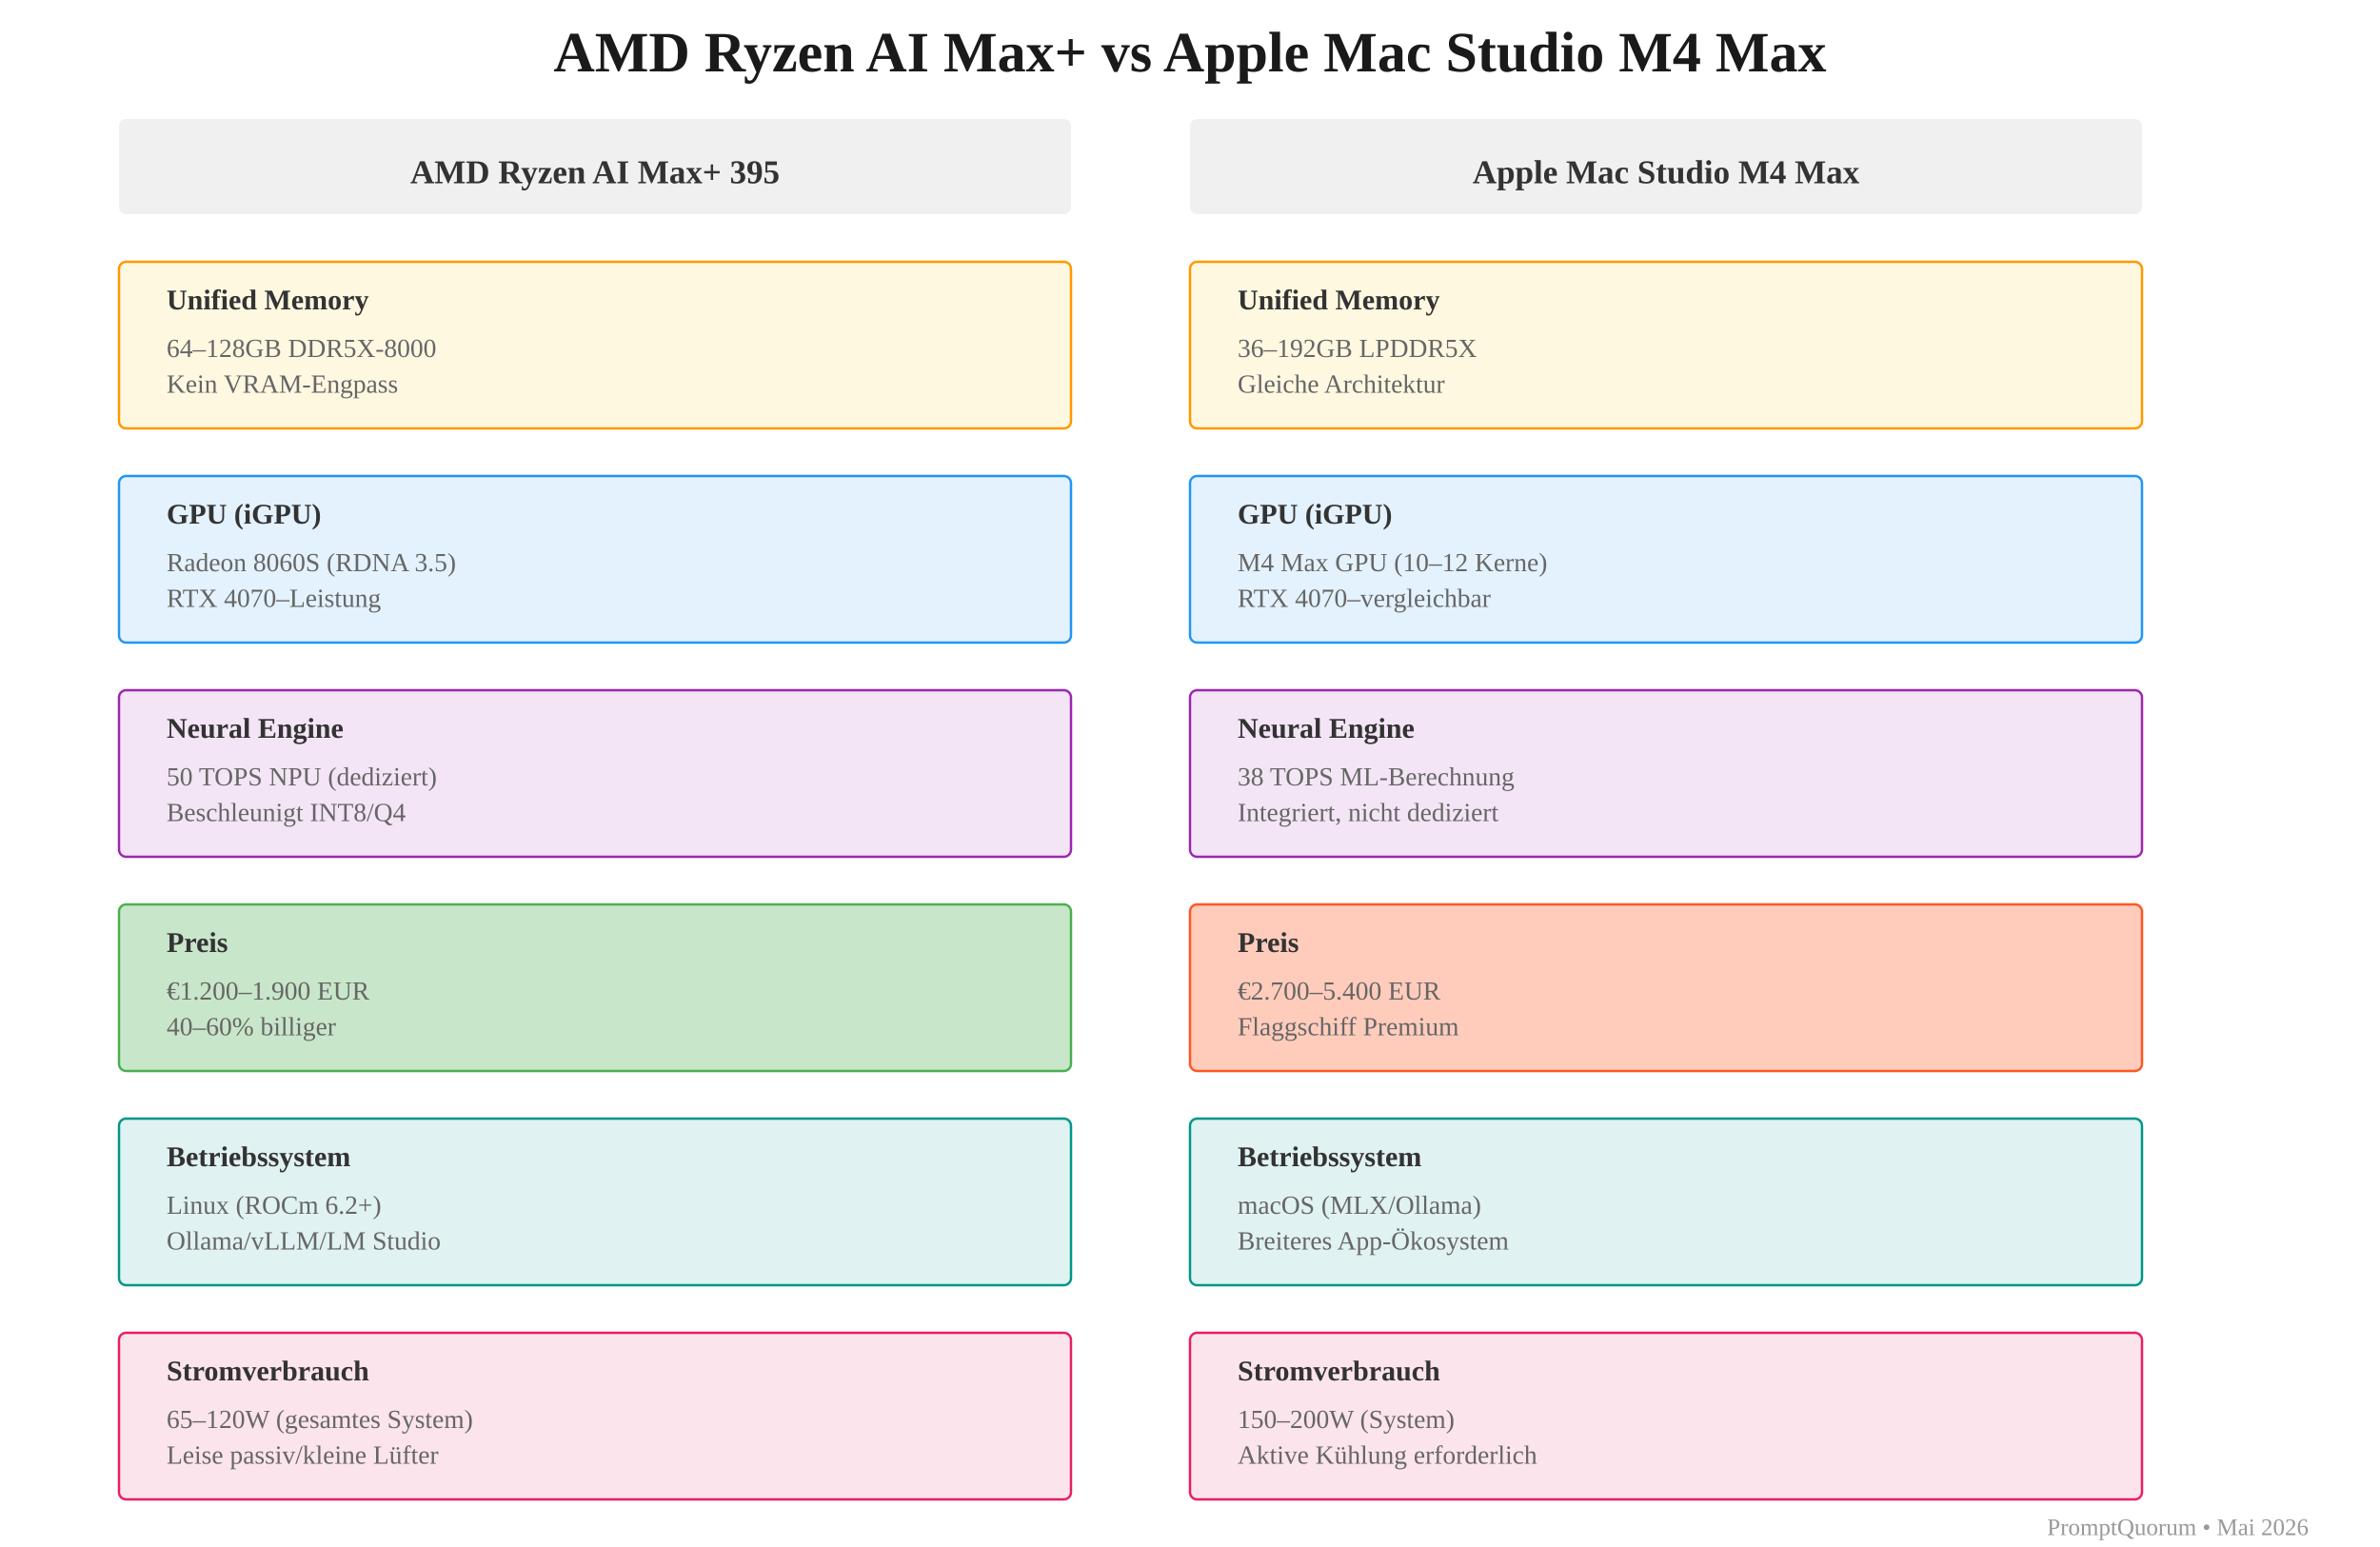
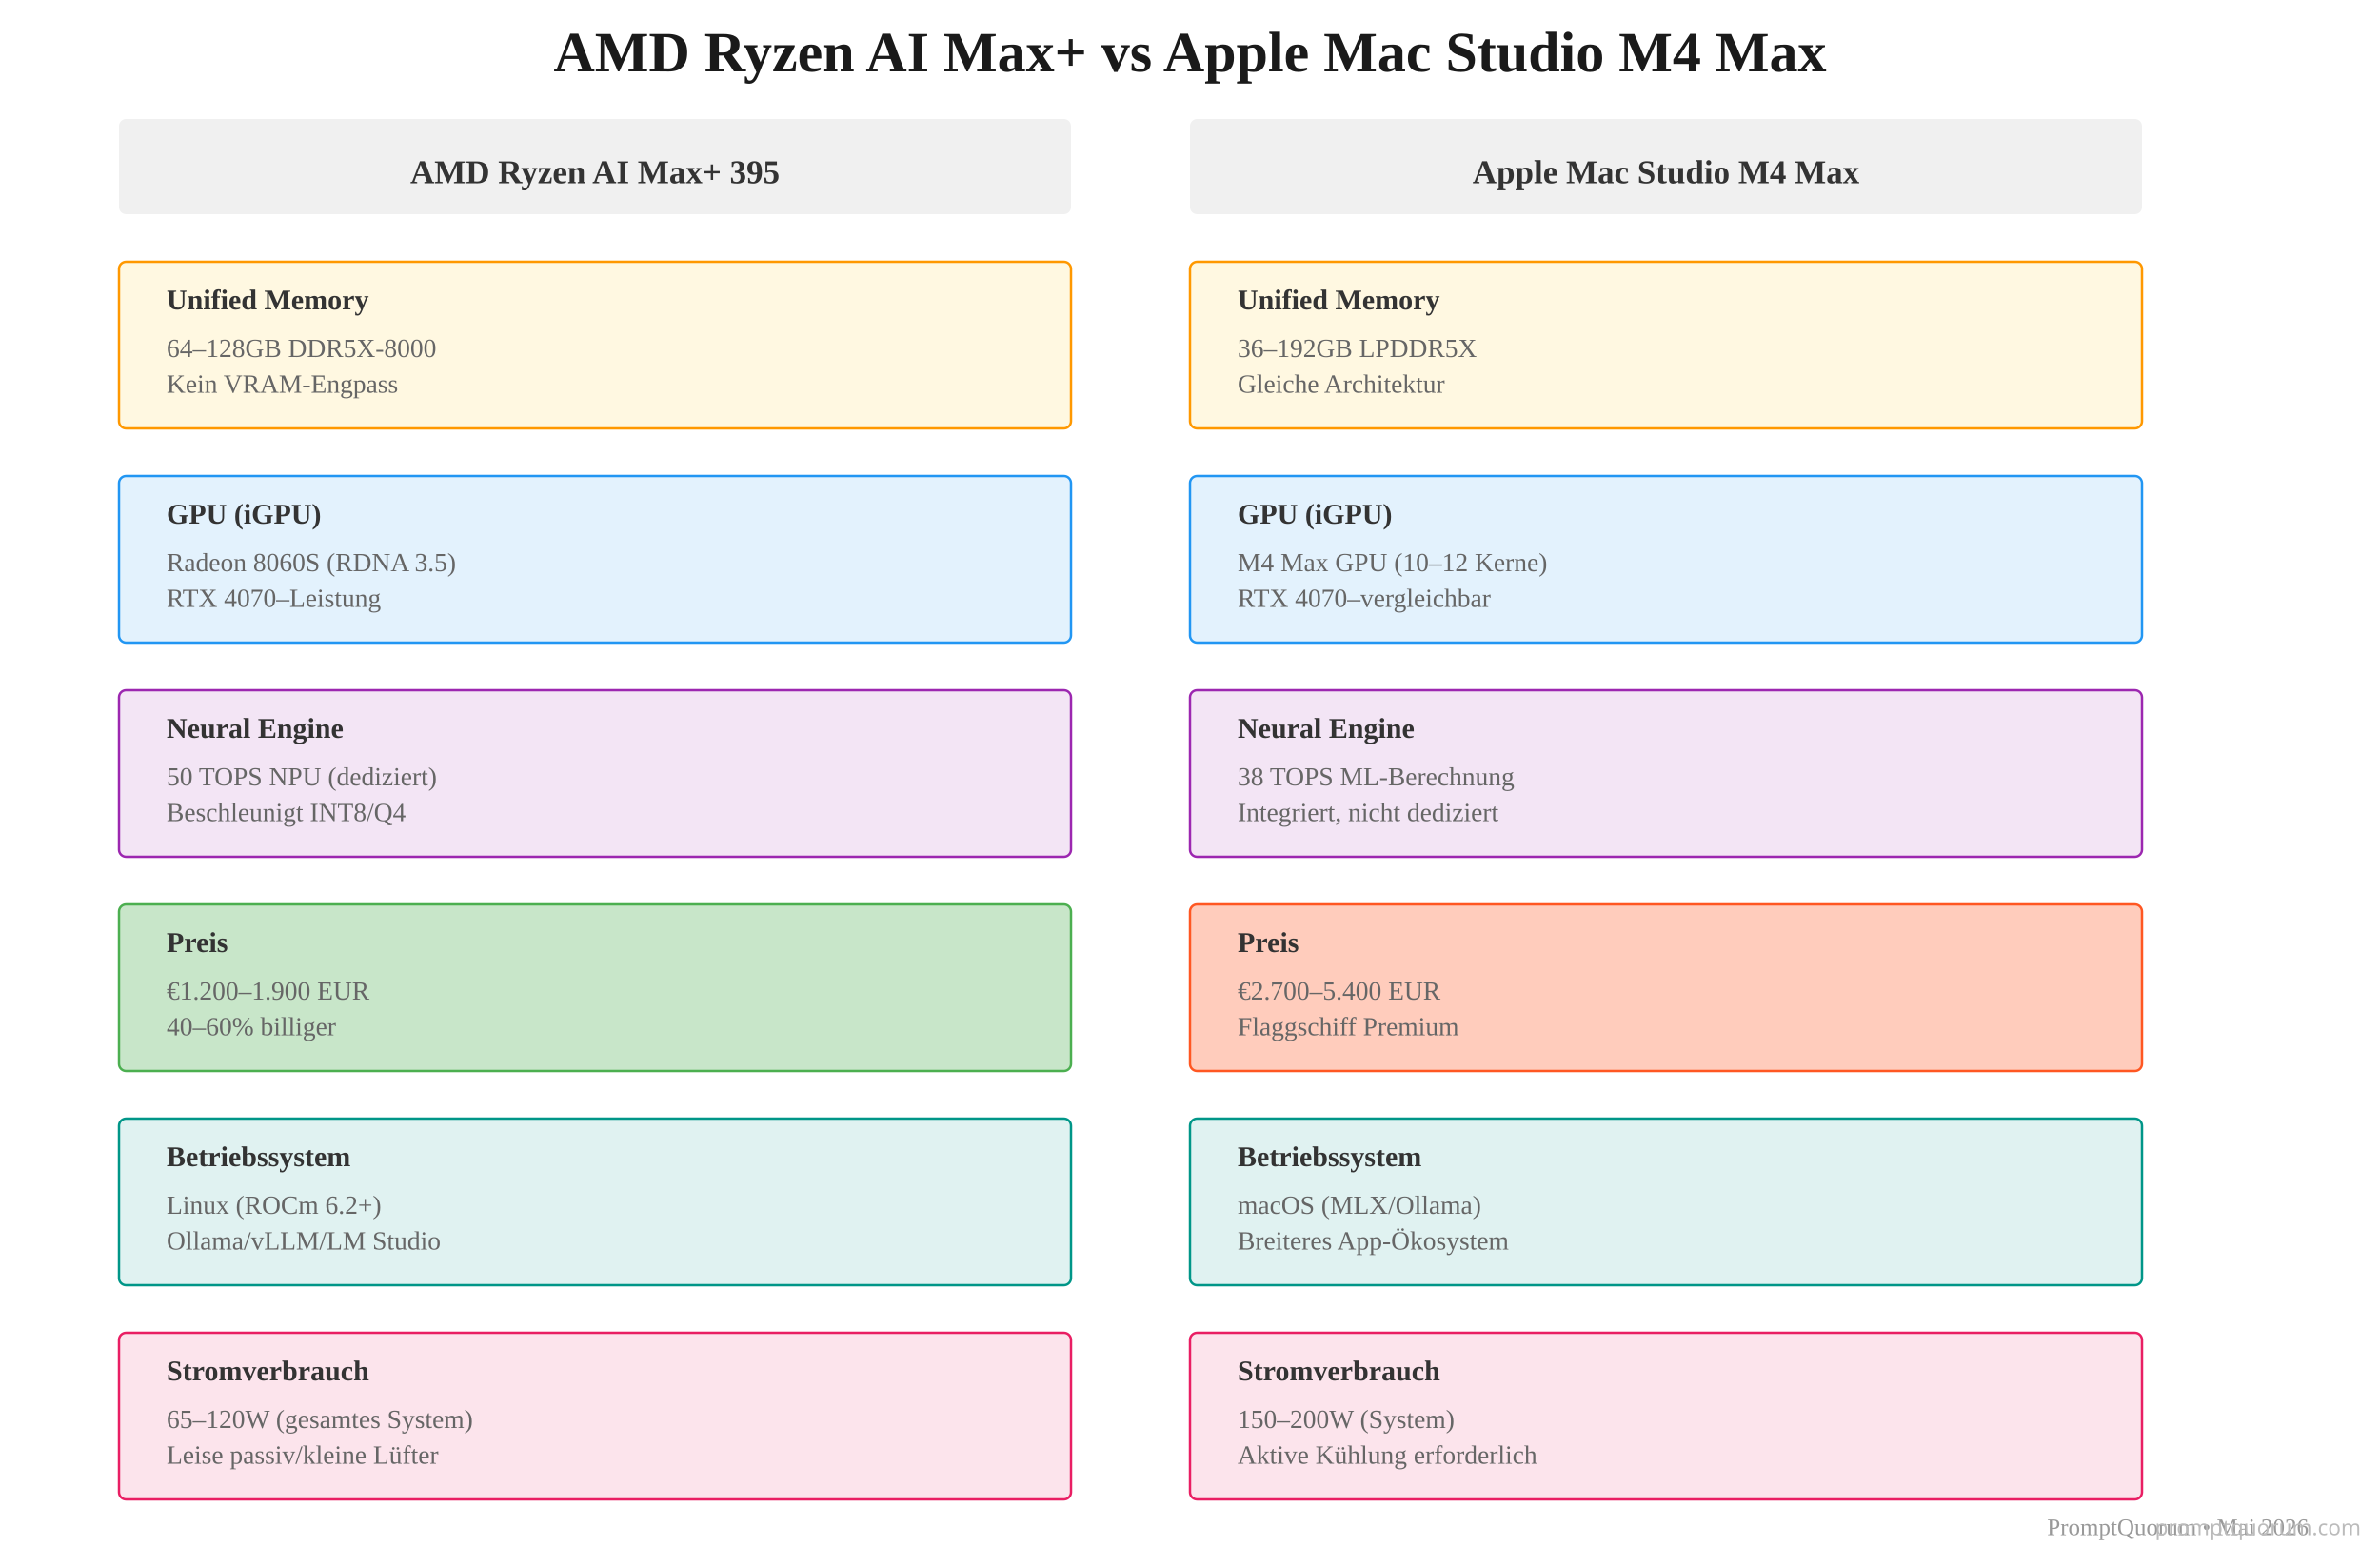
<svg xmlns="http://www.w3.org/2000/svg" viewBox="0 0 1000 650">
  <text x="500" y="30" font-size="24" font-weight="bold" text-anchor="middle" fill="#1a1a1a">AMD Ryzen AI Max+ vs Apple Mac Studio M4 Max</text>
  <rect x="50" y="50" width="400" height="40" fill="#f0f0f0" rx="3" />
  <text x="250" y="77" font-size="14" font-weight="bold" text-anchor="middle" fill="#333">AMD Ryzen AI Max+ 395</text>
  <rect x="500" y="50" width="400" height="40" fill="#f0f0f0" rx="3" />
  <text x="700" y="77" font-size="14" font-weight="bold" text-anchor="middle" fill="#333">Apple Mac Studio M4 Max</text>
  <rect x="50" y="110" width="400" height="70" fill="#fff8e1" stroke="#FF9800" stroke-width="1" rx="3" />
  <text x="70" y="130" font-size="12" font-weight="bold" fill="#333">Unified Memory</text>
  <text x="70" y="150" font-size="11" fill="#666">64–128GB DDR5X-8000</text>
  <text x="70" y="165" font-size="11" fill="#666">Kein VRAM-Engpass</text>
  <rect x="500" y="110" width="400" height="70" fill="#fff8e1" stroke="#FF9800" stroke-width="1" rx="3" />
  <text x="520" y="130" font-size="12" font-weight="bold" fill="#333">Unified Memory</text>
  <text x="520" y="150" font-size="11" fill="#666">36–192GB LPDDR5X</text>
  <text x="520" y="165" font-size="11" fill="#666">Gleiche Architektur</text>
  <rect x="50" y="200" width="400" height="70" fill="#e3f2fd" stroke="#2196F3" stroke-width="1" rx="3" />
  <text x="70" y="220" font-size="12" font-weight="bold" fill="#333">GPU (iGPU)</text>
  <text x="70" y="240" font-size="11" fill="#666">Radeon 8060S (RDNA 3.5)</text>
  <text x="70" y="255" font-size="11" fill="#666">RTX 4070–Leistung</text>
  <rect x="500" y="200" width="400" height="70" fill="#e3f2fd" stroke="#2196F3" stroke-width="1" rx="3" />
  <text x="520" y="220" font-size="12" font-weight="bold" fill="#333">GPU (iGPU)</text>
  <text x="520" y="240" font-size="11" fill="#666">M4 Max GPU (10–12 Kerne)</text>
  <text x="520" y="255" font-size="11" fill="#666">RTX 4070–vergleichbar</text>
  <rect x="50" y="290" width="400" height="70" fill="#f3e5f5" stroke="#9C27B0" stroke-width="1" rx="3" />
  <text x="70" y="310" font-size="12" font-weight="bold" fill="#333">Neural Engine</text>
  <text x="70" y="330" font-size="11" fill="#666">50 TOPS NPU (dediziert)</text>
  <text x="70" y="345" font-size="11" fill="#666">Beschleunigt INT8/Q4</text>
  <rect x="500" y="290" width="400" height="70" fill="#f3e5f5" stroke="#9C27B0" stroke-width="1" rx="3" />
  <text x="520" y="310" font-size="12" font-weight="bold" fill="#333">Neural Engine</text>
  <text x="520" y="330" font-size="11" fill="#666">38 TOPS ML-Berechnung</text>
  <text x="520" y="345" font-size="11" fill="#666">Integriert, nicht dediziert</text>
  <rect x="50" y="380" width="400" height="70" fill="#c8e6c9" stroke="#4CAF50" stroke-width="1" rx="3" />
  <text x="70" y="400" font-size="12" font-weight="bold" fill="#333">Preis</text>
  <text x="70" y="420" font-size="11" fill="#666">€1.200–1.900 EUR</text>
  <text x="70" y="435" font-size="11" fill="#666">40–60% billiger</text>
  <rect x="500" y="380" width="400" height="70" fill="#ffccbc" stroke="#FF5722" stroke-width="1" rx="3" />
  <text x="520" y="400" font-size="12" font-weight="bold" fill="#333">Preis</text>
  <text x="520" y="420" font-size="11" fill="#666">€2.700–5.400 EUR</text>
  <text x="520" y="435" font-size="11" fill="#666">Flaggschiff Premium</text>
  <rect x="50" y="470" width="400" height="70" fill="#e0f2f1" stroke="#009688" stroke-width="1" rx="3" />
  <text x="70" y="490" font-size="12" font-weight="bold" fill="#333">Betriebssystem</text>
  <text x="70" y="510" font-size="11" fill="#666">Linux (ROCm 6.2+)</text>
  <text x="70" y="525" font-size="11" fill="#666">Ollama/vLLM/LM Studio</text>
  <rect x="500" y="470" width="400" height="70" fill="#e0f2f1" stroke="#009688" stroke-width="1" rx="3" />
  <text x="520" y="490" font-size="12" font-weight="bold" fill="#333">Betriebssystem</text>
  <text x="520" y="510" font-size="11" fill="#666">macOS (MLX/Ollama)</text>
  <text x="520" y="525" font-size="11" fill="#666">Breiteres App-Ökosystem</text>
  <rect x="50" y="560" width="400" height="70" fill="#fce4ec" stroke="#E91E63" stroke-width="1" rx="3" />
  <text x="70" y="580" font-size="12" font-weight="bold" fill="#333">Stromverbrauch</text>
  <text x="70" y="600" font-size="11" fill="#666">65–120W (gesamtes System)</text>
  <text x="70" y="615" font-size="11" fill="#666">Leise passiv/kleine Lüfter</text>
  <rect x="500" y="560" width="400" height="70" fill="#fce4ec" stroke="#E91E63" stroke-width="1" rx="3" />
  <text x="520" y="580" font-size="12" font-weight="bold" fill="#333">Stromverbrauch</text>
  <text x="520" y="600" font-size="11" fill="#666">150–200W (System)</text>
  <text x="520" y="615" font-size="11" fill="#666">Aktive Kühlung erforderlich</text>
  <text x="970" y="645" font-size="10" fill="#999" text-anchor="end">PromptQuorum • Mai 2026</text>
+   <text x="992" y="645" font-family="system-ui,sans-serif" font-size="9" fill="#BBBBBB" text-anchor="end">promptquorum.com</text>
</svg>
